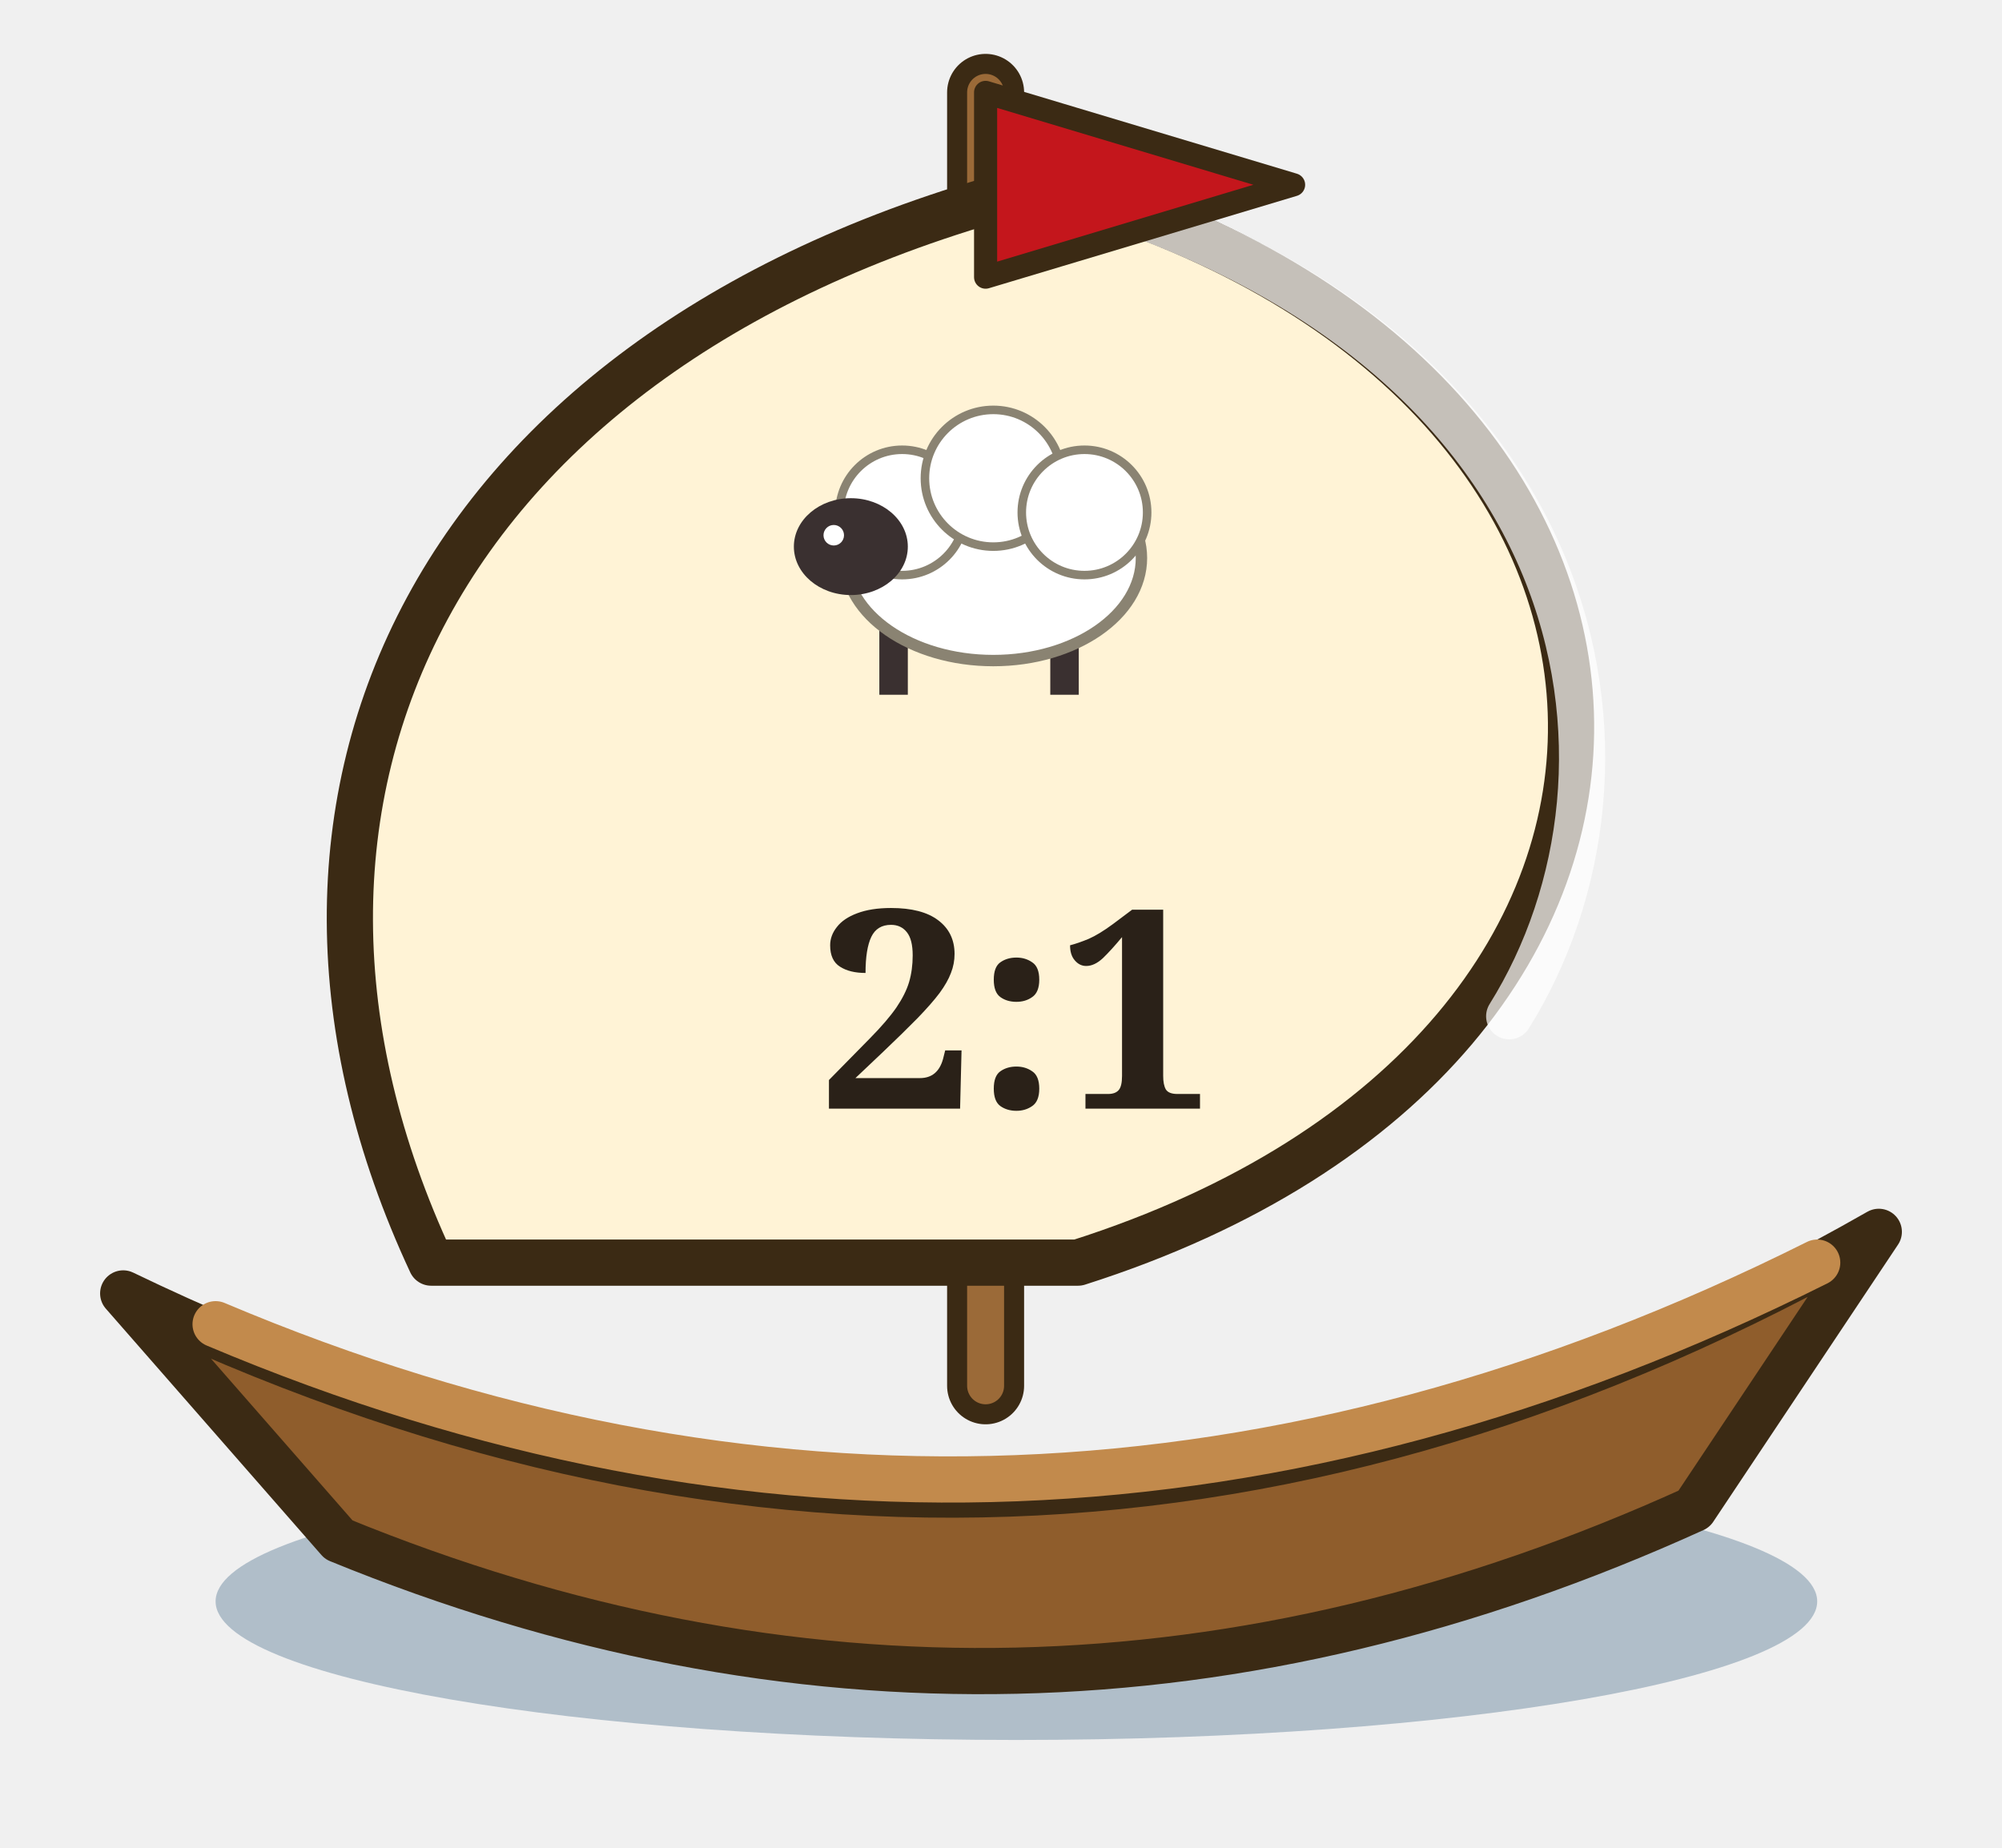
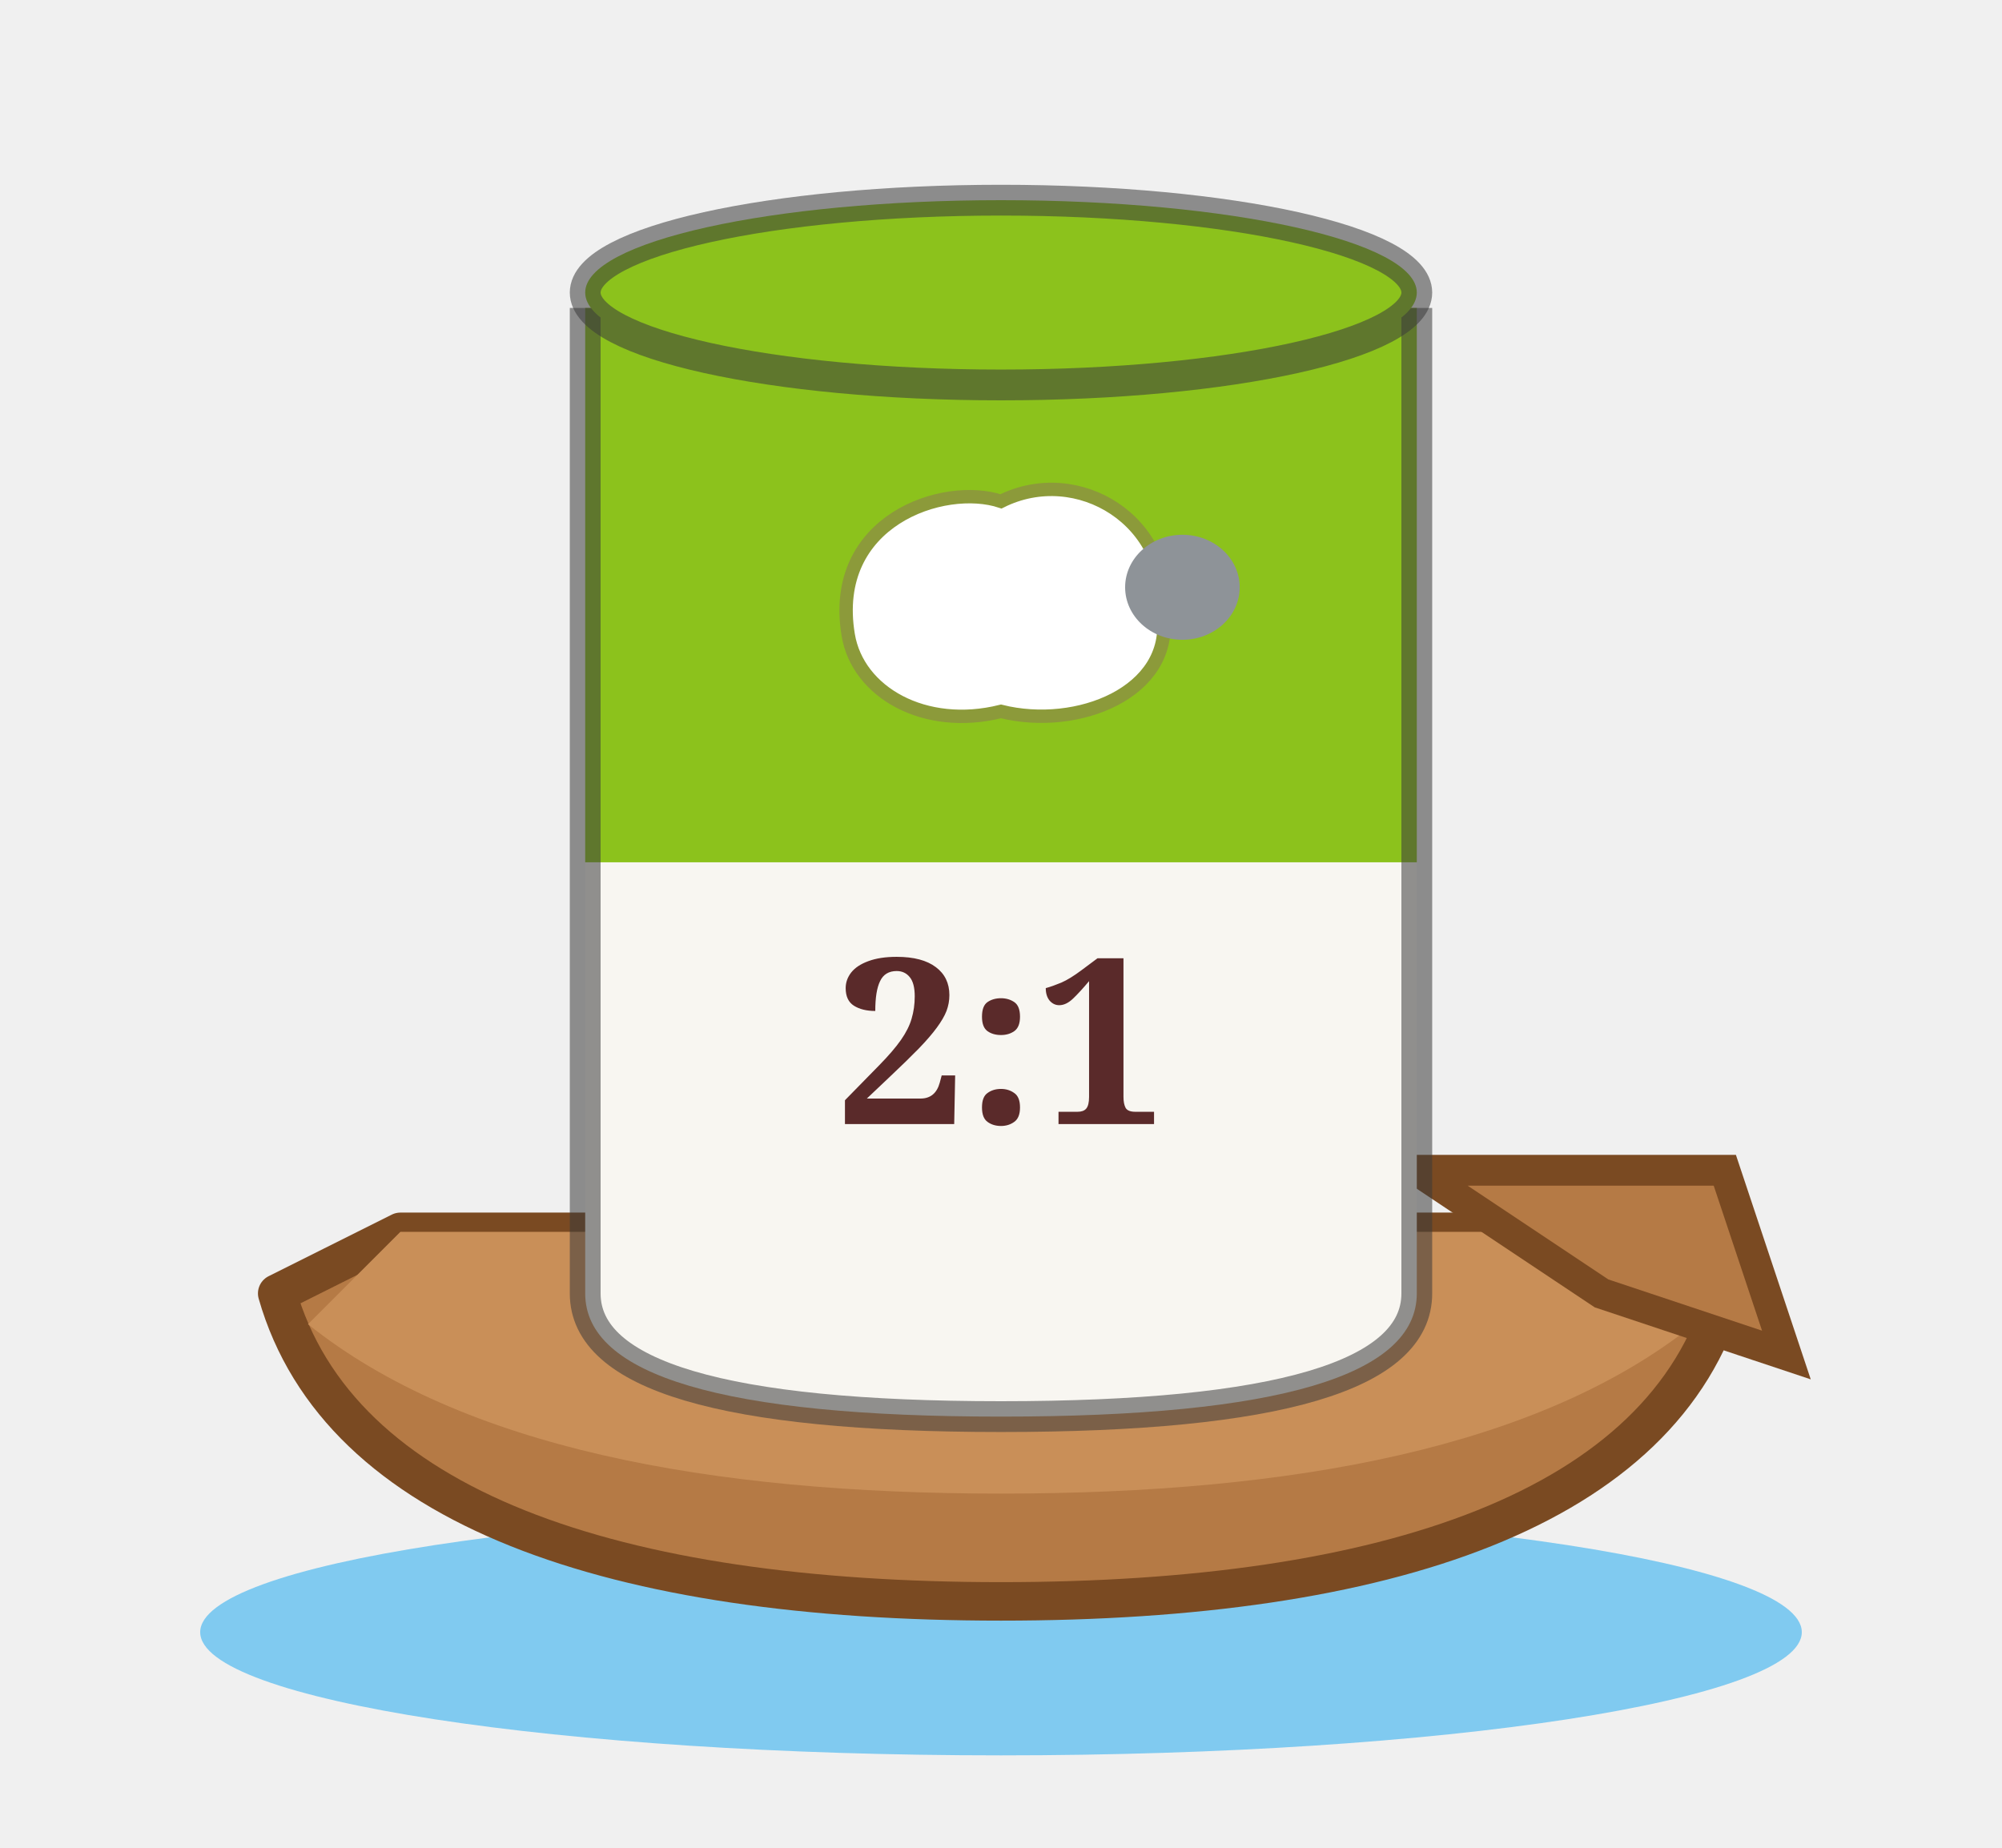
<svg xmlns="http://www.w3.org/2000/svg" viewBox="0 0 130 120" width="130" height="120">
-   <ellipse cx="66" cy="104" rx="52" ry="9" fill="#0b3d66" opacity=".28" />
-   <path d="M8,84 Q66,112 122,80 L110,98 Q66,118 22,100 Z" fill="#8f5d2c" stroke="#3b2a14" stroke-width="3" stroke-linejoin="round" />
-   <path d="M14,86 Q66,108 118,82" fill="none" stroke="#c28a4c" stroke-width="3" stroke-linecap="round" />
-   <line x1="64" y1="6" x2="64" y2="90" stroke="#3b2a14" stroke-width="5" stroke-linecap="round" />
-   <line x1="64" y1="6" x2="64" y2="90" stroke="#9b6a38" stroke-width="2.4" stroke-linecap="round" />
-   <path d="M68,12 C112,24 114,68 70,82 L28,82 C14,52 28,22 68,12 Z" fill="#fff3d6" stroke="#3b2a14" stroke-width="3" stroke-linejoin="round" />
-   <path d="M68,12 C104,22 108,50 98,66" fill="none" stroke="#fff" stroke-width="3" opacity=".7" stroke-linecap="round" />
-   <g transform="translate(46 17) scale(.37)">
-     <rect x="30" y="62" width="5" height="14" fill="#3a3030" />
-     <rect x="60" y="62" width="5" height="14" fill="#3a3030" />
-     <ellipse cx="50" cy="52" rx="26" ry="18" fill="#fff" stroke="#8a8372" stroke-width="2" />
-     <circle cx="34" cy="44" r="11" fill="#fff" stroke="#8a8372" stroke-width="1.5" />
-     <circle cx="50" cy="38" r="12" fill="#fff" stroke="#8a8372" stroke-width="1.5" />
-     <circle cx="66" cy="44" r="11" fill="#fff" stroke="#8a8372" stroke-width="1.5" />
-     <ellipse cx="25" cy="50" rx="10" ry="8.5" fill="#3a3030" />
-     <circle cx="22" cy="48" r="1.8" fill="#fff" />
+   <ellipse cx="65" cy="106" rx="52" ry="8" fill="#6cc3f0" opacity=".85" />
+   <path d="M18,84 C22,98 40,104 65,104 C90,104 108,98 112,84 L104,80 L26,80Z" fill="#b57a45" stroke="#7a4a22" stroke-width="2.5" stroke-linejoin="round" />
+   <path d="M26,80 L104,80 L110,86 C100,94 84,97 65,97 C46,97 30,94 20,86Z" fill="#c98f58" />
+   <path d="M92,76 L112,76 L116,88 L104,84Z" fill="#b57a45" stroke="#7a4a22" stroke-width="2" />
+   <clipPath id="barrel">
+     <path d="M38,20 V84 Q38,92 65,92 Q92,92 92,84 V20Z" />
+   </clipPath>
+   <g clip-path="url(#barrel)">
+     <rect x="38" y="10" width="54" height="90" fill="#f8f6f1" />
+     <rect x="38" y="16" width="54" height="40" fill="#8cc21c" />
+     <g transform="translate(65 40) scale(.62)" stroke="#8c9a3a" stroke-width="1.4">
+       <path d="M-16,2 C-18,-10 -6,-14 0,-12 C8,-16 18,-10 17,0 C18,8 8,12 0,10 C-8,12 -15,8 -16,2Z" fill="#fff" />
+       <ellipse cx="19" cy="-3" rx="6" ry="5.5" fill="#8e9398" stroke="none" />
+     </g>
  </g>
-   <text x="66" y="72" text-anchor="middle" font-family="Georgia,serif" font-weight="800" font-size="18" fill="#2a2118">2:1</text>
-   <path d="M64,6 L84,12 L64,18 Z" fill="#c4161c" stroke="#3b2a14" stroke-width="1.5" stroke-linejoin="round" />
+   <path d="M38,20 V84 Q38,92 65,92 Q92,92 92,84 V20" fill="none" stroke="#3a3a3a" stroke-opacity=".55" stroke-width="2" />
+   <ellipse cx="65" cy="19" rx="27" ry="6" fill="#8cc21c" stroke="#3a3a3a" stroke-opacity=".55" stroke-width="2" />
+   <text x="65" y="73" text-anchor="middle" font-family="Georgia,serif" font-weight="800" font-size="15" fill="#5a2a2a">2:1</text>
</svg>
